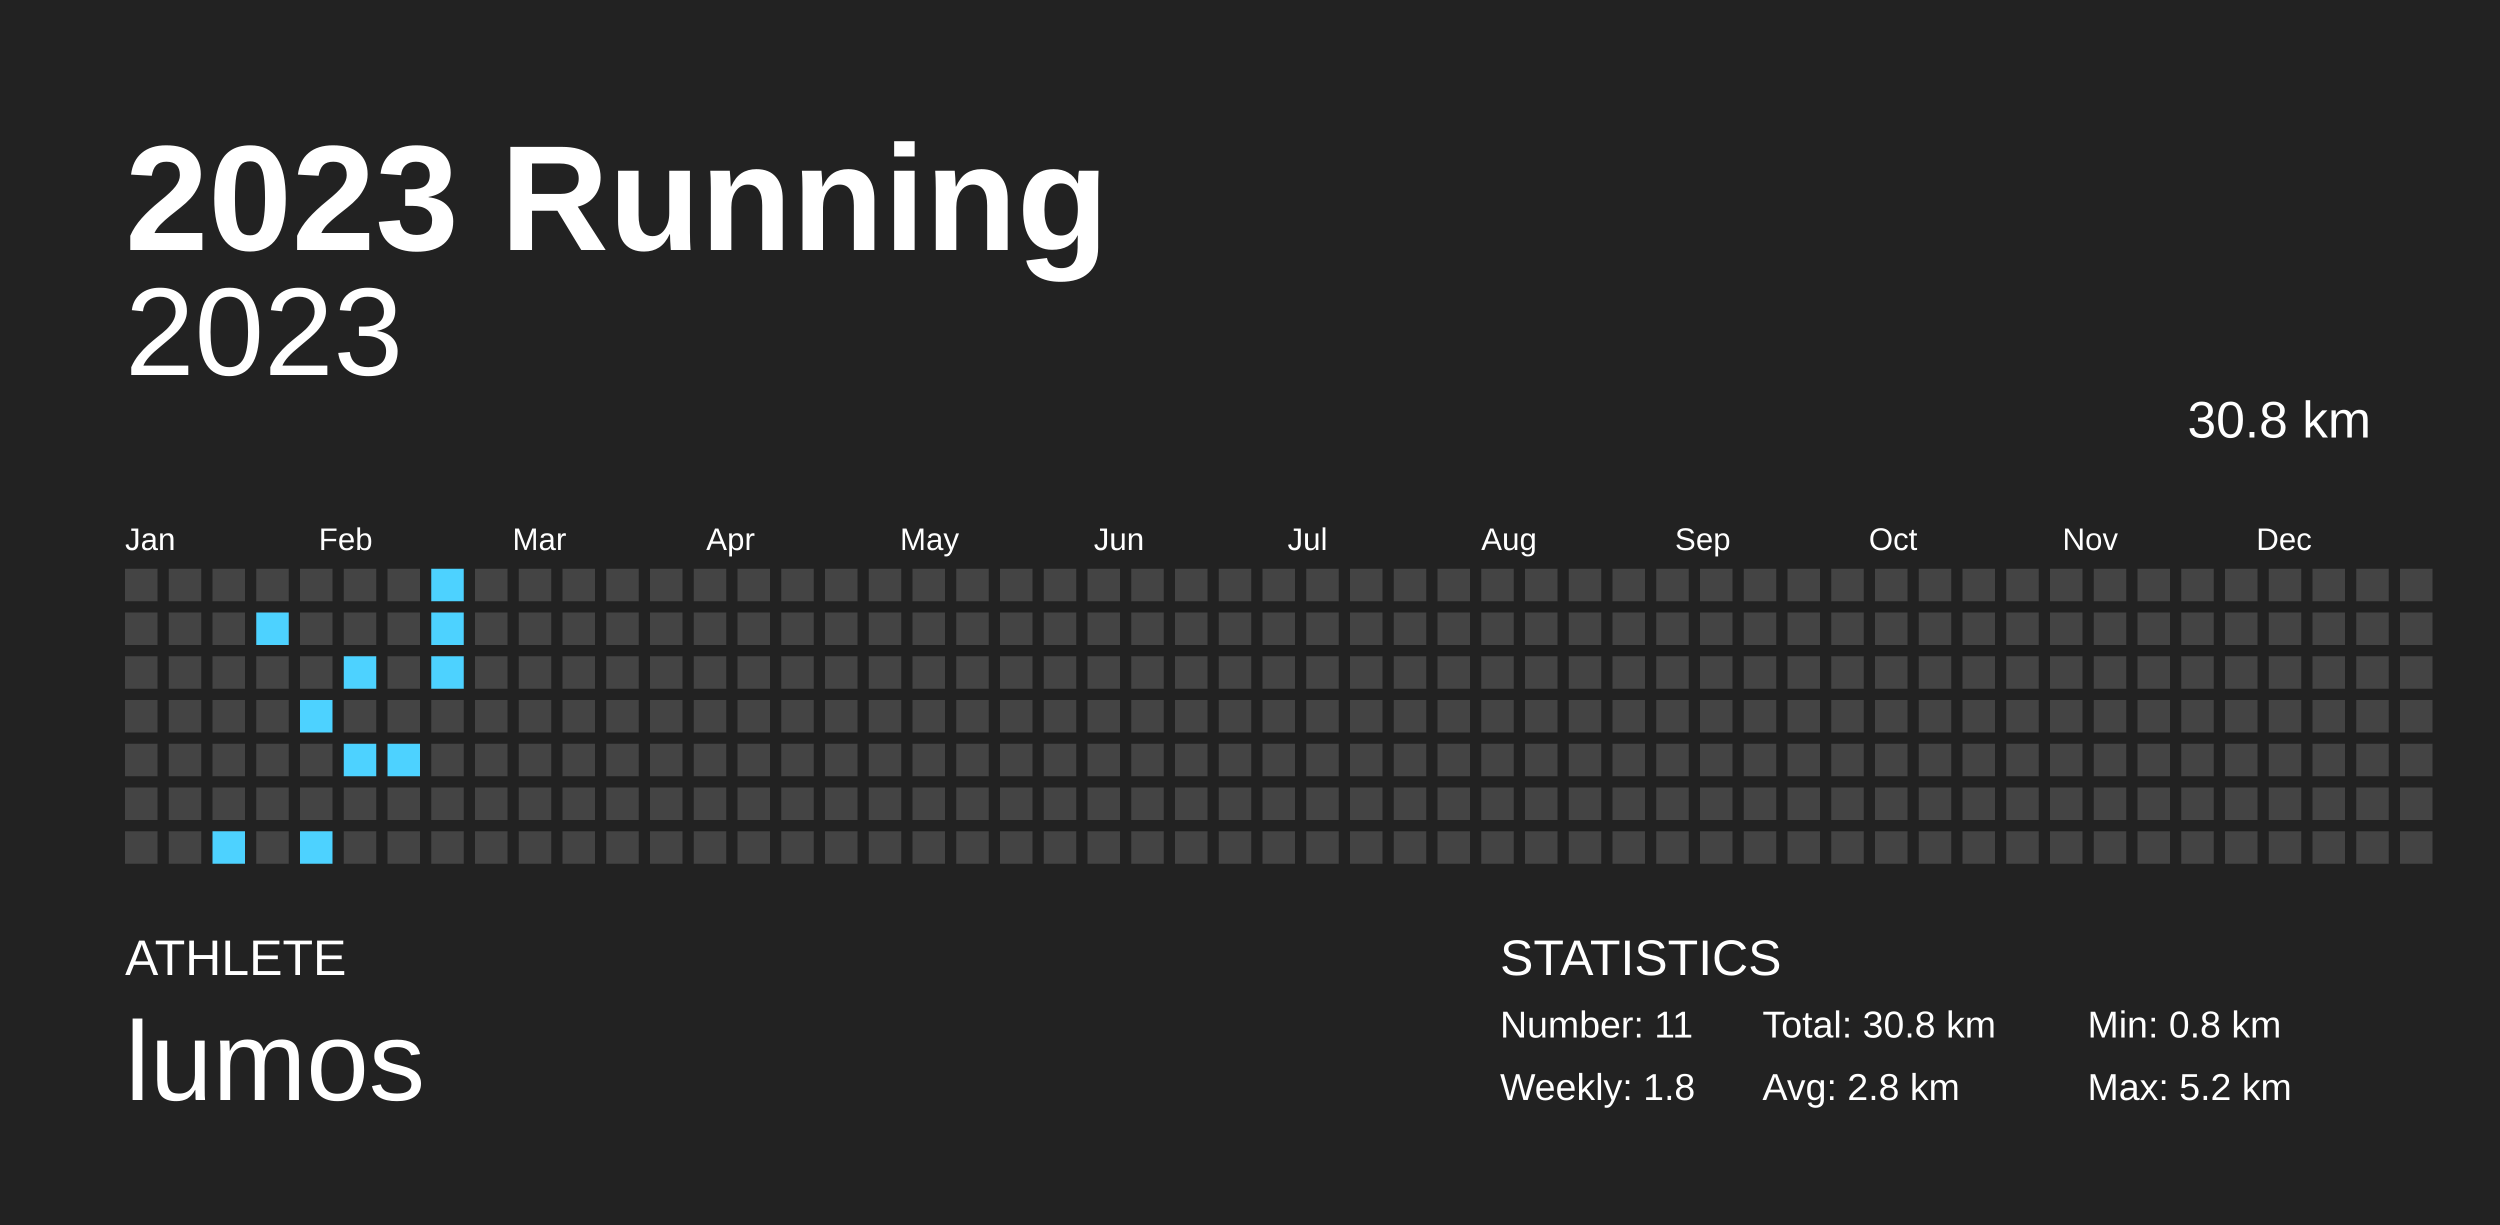
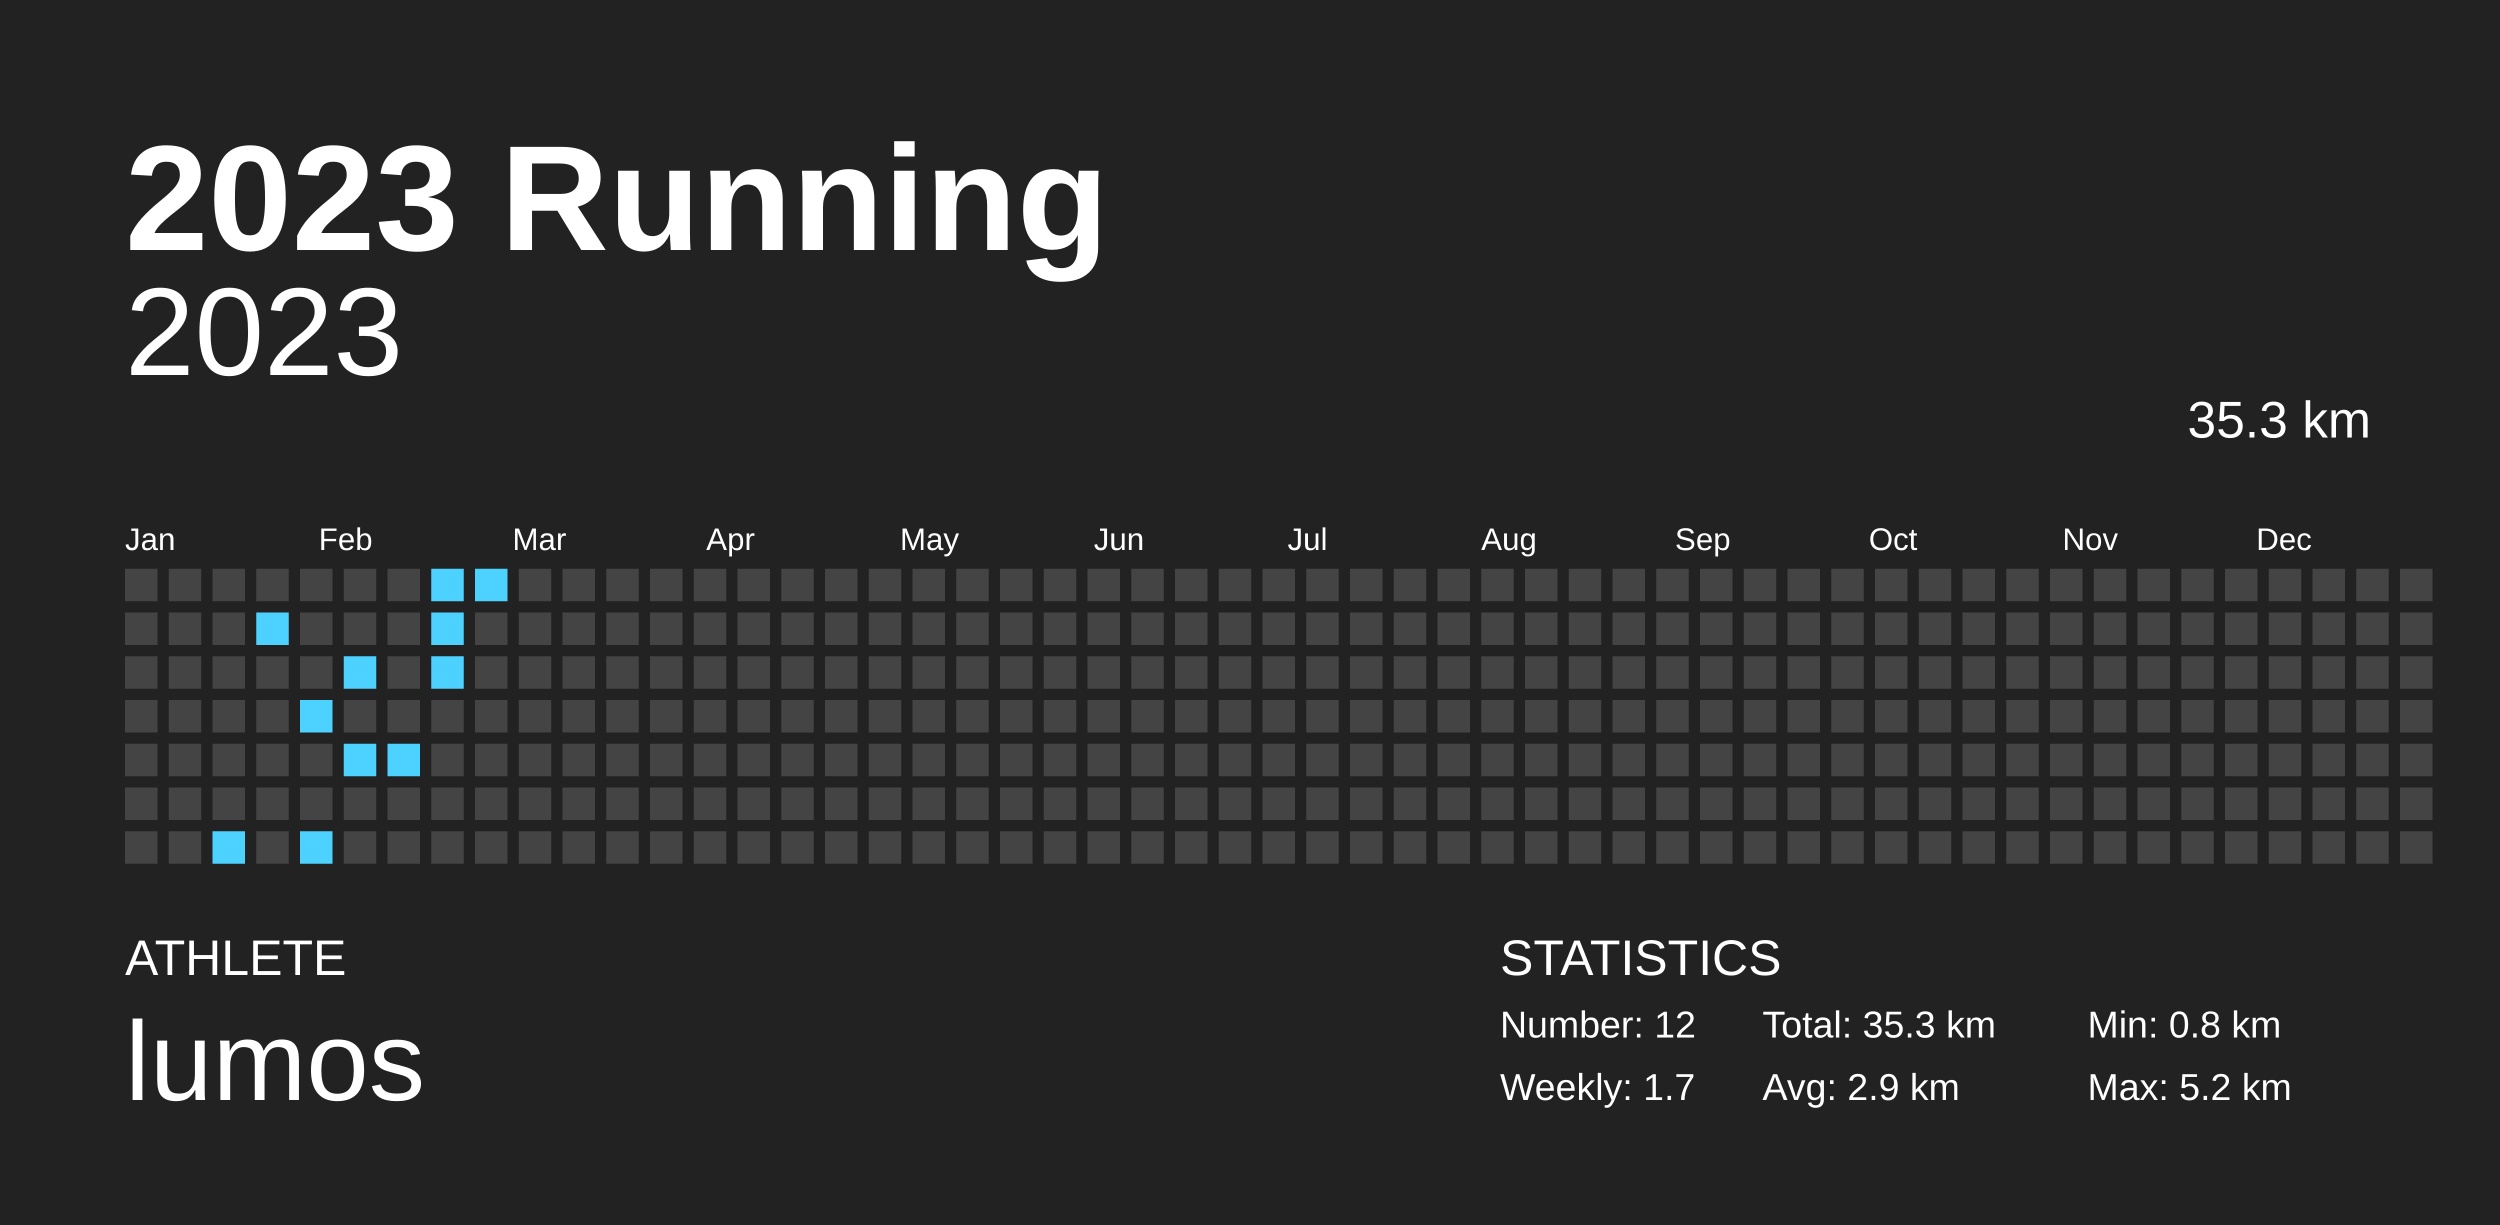
<svg xmlns="http://www.w3.org/2000/svg" baseProfile="full" height="98mm" version="1.1" viewBox="0,0,200,98" width="200mm">
  <defs />
  <rect fill="#222222" height="98" width="200" x="0" y="0" />
  <text fill="#FFFFFF" style="font-size:12px; font-family:Arial; font-weight:bold;" x="10" y="20">2023 Running</text>
  <text fill="#FFFFFF" style="font-size:4px; font-family:Arial" x="10" y="78">ATHLETE</text>
  <text fill="#FFFFFF" style="font-size:9px; font-family:Arial" x="10" y="88">lumos</text>
  <text fill="#FFFFFF" style="font-size:4px; font-family:Arial" x="120" y="78">STATISTICS</text>
-   <text fill="#FFFFFF" style="font-size:3px; font-family:Arial" x="120" y="83">Number: 11</text>
-   <text fill="#FFFFFF" style="font-size:3px; font-family:Arial" x="120" y="88">Weekly: 1.8</text>
-   <text fill="#FFFFFF" style="font-size:3px; font-family:Arial" x="141" y="83">Total: 30.8 km</text>
-   <text fill="#FFFFFF" style="font-size:3px; font-family:Arial" x="141" y="88">Avg: 2.8 km</text>
+   <text fill="#FFFFFF" style="font-size:3px; font-family:Arial" x="120" y="83">Number: 12</text>
+   <text fill="#FFFFFF" style="font-size:3px; font-family:Arial" x="120" y="88">Weekly: 1.7</text>
+   <text fill="#FFFFFF" style="font-size:3px; font-family:Arial" x="141" y="83">Total: 35.3 km</text>
+   <text fill="#FFFFFF" style="font-size:3px; font-family:Arial" x="141" y="88">Avg: 2.9 km</text>
  <text fill="#FFFFFF" style="font-size:3px; font-family:Arial" x="167" y="83">Min: 0.8 km</text>
  <text fill="#FFFFFF" style="font-size:3px; font-family:Arial" x="167" y="88">Max: 5.2 km</text>
  <text alignment-baseline="hanging" fill="#FFFFFF" style="font-size:10.0px; font-family:Arial;" x="10" y="30">2023</text>
-   <text alignment-baseline="hanging" fill="#FFFFFF" style="font-size:4.125px; font-family:Arial;" x="175" y="35">30.8 km</text>
+   <text alignment-baseline="hanging" fill="#FFFFFF" style="font-size:4.125px; font-family:Arial;" x="175" y="35">35.3 km</text>
  <text fill="#FFFFFF" style="font-size:2.5px; font-family:Arial" x="10.0" y="44">Jan</text>
  <text fill="#FFFFFF" style="font-size:2.5px; font-family:Arial" x="25.5" y="44">Feb</text>
  <text fill="#FFFFFF" style="font-size:2.5px; font-family:Arial" x="41.0" y="44">Mar</text>
  <text fill="#FFFFFF" style="font-size:2.5px; font-family:Arial" x="56.5" y="44">Apr</text>
  <text fill="#FFFFFF" style="font-size:2.5px; font-family:Arial" x="72.0" y="44">May</text>
  <text fill="#FFFFFF" style="font-size:2.5px; font-family:Arial" x="87.5" y="44">Jun</text>
  <text fill="#FFFFFF" style="font-size:2.5px; font-family:Arial" x="103.0" y="44">Jul</text>
  <text fill="#FFFFFF" style="font-size:2.5px; font-family:Arial" x="118.5" y="44">Aug</text>
  <text fill="#FFFFFF" style="font-size:2.5px; font-family:Arial" x="134.0" y="44">Sep</text>
  <text fill="#FFFFFF" style="font-size:2.5px; font-family:Arial" x="149.5" y="44">Oct</text>
  <text fill="#FFFFFF" style="font-size:2.5px; font-family:Arial" x="165.0" y="44">Nov</text>
  <text fill="#FFFFFF" style="font-size:2.5px; font-family:Arial" x="180.5" y="44">Dec</text>
  <rect fill="#444444" height="2.6" width="2.6" x="10.0" y="45.5" />
  <rect fill="#444444" height="2.6" width="2.6" x="10.0" y="49.0" />
  <rect fill="#444444" height="2.6" width="2.6" x="10.0" y="52.5" />
  <rect fill="#444444" height="2.6" width="2.6" x="10.0" y="56.0" />
  <rect fill="#444444" height="2.6" width="2.6" x="10.0" y="59.5" />
  <rect fill="#444444" height="2.6" width="2.6" x="10.0" y="63.0" />
  <rect fill="#444444" height="2.6" width="2.6" x="10.0" y="66.5" />
  <rect fill="#444444" height="2.6" width="2.6" x="13.5" y="45.5" />
  <rect fill="#444444" height="2.6" width="2.6" x="13.5" y="49.0" />
  <rect fill="#444444" height="2.6" width="2.6" x="13.5" y="52.5" />
  <rect fill="#444444" height="2.6" width="2.6" x="13.5" y="56.0" />
  <rect fill="#444444" height="2.6" width="2.6" x="13.5" y="59.5" />
  <rect fill="#444444" height="2.6" width="2.6" x="13.5" y="63.0" />
  <rect fill="#444444" height="2.6" width="2.6" x="13.5" y="66.5" />
  <rect fill="#444444" height="2.6" width="2.6" x="17.0" y="45.5" />
  <rect fill="#444444" height="2.6" width="2.6" x="17.0" y="49.0" />
  <rect fill="#444444" height="2.6" width="2.6" x="17.0" y="52.5" />
  <rect fill="#444444" height="2.6" width="2.6" x="17.0" y="56.0" />
  <rect fill="#444444" height="2.6" width="2.6" x="17.0" y="59.5" />
  <rect fill="#444444" height="2.6" width="2.6" x="17.0" y="63.0" />
  <rect fill="#4dd2ff" height="2.6" width="2.6" x="17.0" y="66.5" />
  <rect fill="#444444" height="2.6" width="2.6" x="20.5" y="45.5" />
  <rect fill="#4dd2ff" height="2.6" width="2.6" x="20.5" y="49.0" />
  <rect fill="#444444" height="2.6" width="2.6" x="20.5" y="52.5" />
  <rect fill="#444444" height="2.6" width="2.6" x="20.5" y="56.0" />
  <rect fill="#444444" height="2.6" width="2.6" x="20.5" y="59.5" />
  <rect fill="#444444" height="2.6" width="2.6" x="20.5" y="63.0" />
  <rect fill="#444444" height="2.6" width="2.6" x="20.5" y="66.5" />
  <rect fill="#444444" height="2.6" width="2.6" x="24.0" y="45.5" />
  <rect fill="#444444" height="2.6" width="2.6" x="24.0" y="49.0" />
  <rect fill="#444444" height="2.6" width="2.6" x="24.0" y="52.5" />
  <rect fill="#4dd2ff" height="2.6" width="2.6" x="24.0" y="56.0" />
  <rect fill="#444444" height="2.6" width="2.6" x="24.0" y="59.5" />
  <rect fill="#444444" height="2.6" width="2.6" x="24.0" y="63.0" />
  <rect fill="#4dd2ff" height="2.6" width="2.6" x="24.0" y="66.5" />
  <rect fill="#444444" height="2.6" width="2.6" x="27.5" y="45.5" />
  <rect fill="#444444" height="2.6" width="2.6" x="27.5" y="49.0" />
  <rect fill="#4dd2ff" height="2.6" width="2.6" x="27.5" y="52.5" />
  <rect fill="#444444" height="2.6" width="2.6" x="27.5" y="56.0" />
  <rect fill="#4dd2ff" height="2.6" width="2.6" x="27.5" y="59.5" />
  <rect fill="#444444" height="2.6" width="2.6" x="27.5" y="63.0" />
  <rect fill="#444444" height="2.6" width="2.6" x="27.5" y="66.5" />
  <rect fill="#444444" height="2.6" width="2.6" x="31.0" y="45.5" />
  <rect fill="#444444" height="2.6" width="2.6" x="31.0" y="49.0" />
  <rect fill="#444444" height="2.6" width="2.6" x="31.0" y="52.5" />
  <rect fill="#444444" height="2.6" width="2.6" x="31.0" y="56.0" />
  <rect fill="#4dd2ff" height="2.6" width="2.6" x="31.0" y="59.5" />
  <rect fill="#444444" height="2.6" width="2.6" x="31.0" y="63.0" />
  <rect fill="#444444" height="2.6" width="2.6" x="31.0" y="66.5" />
  <rect fill="#4dd2ff" height="2.6" width="2.6" x="34.5" y="45.5" />
  <rect fill="#4dd2ff" height="2.6" width="2.6" x="34.5" y="49.0" />
  <rect fill="#4dd2ff" height="2.6" width="2.6" x="34.5" y="52.5" />
  <rect fill="#444444" height="2.6" width="2.6" x="34.5" y="56.0" />
  <rect fill="#444444" height="2.6" width="2.6" x="34.5" y="59.5" />
  <rect fill="#444444" height="2.6" width="2.6" x="34.5" y="63.0" />
  <rect fill="#444444" height="2.6" width="2.6" x="34.5" y="66.5" />
-   <rect fill="#444444" height="2.6" width="2.6" x="38.0" y="45.5" />
+   <rect fill="#4dd2ff" height="2.6" width="2.6" x="38.0" y="45.5" />
  <rect fill="#444444" height="2.6" width="2.6" x="38.0" y="49.0" />
  <rect fill="#444444" height="2.6" width="2.6" x="38.0" y="52.5" />
  <rect fill="#444444" height="2.6" width="2.6" x="38.0" y="56.0" />
  <rect fill="#444444" height="2.6" width="2.6" x="38.0" y="59.5" />
  <rect fill="#444444" height="2.6" width="2.6" x="38.0" y="63.0" />
  <rect fill="#444444" height="2.6" width="2.6" x="38.0" y="66.5" />
  <rect fill="#444444" height="2.6" width="2.6" x="41.5" y="45.5" />
  <rect fill="#444444" height="2.6" width="2.6" x="41.5" y="49.0" />
  <rect fill="#444444" height="2.6" width="2.6" x="41.5" y="52.5" />
  <rect fill="#444444" height="2.6" width="2.6" x="41.5" y="56.0" />
  <rect fill="#444444" height="2.6" width="2.6" x="41.5" y="59.5" />
  <rect fill="#444444" height="2.6" width="2.6" x="41.5" y="63.0" />
  <rect fill="#444444" height="2.6" width="2.6" x="41.5" y="66.5" />
  <rect fill="#444444" height="2.6" width="2.6" x="45.0" y="45.5" />
  <rect fill="#444444" height="2.6" width="2.6" x="45.0" y="49.0" />
  <rect fill="#444444" height="2.6" width="2.6" x="45.0" y="52.5" />
  <rect fill="#444444" height="2.6" width="2.6" x="45.0" y="56.0" />
  <rect fill="#444444" height="2.6" width="2.6" x="45.0" y="59.5" />
  <rect fill="#444444" height="2.6" width="2.6" x="45.0" y="63.0" />
  <rect fill="#444444" height="2.6" width="2.6" x="45.0" y="66.5" />
  <rect fill="#444444" height="2.6" width="2.6" x="48.5" y="45.5" />
  <rect fill="#444444" height="2.6" width="2.6" x="48.5" y="49.0" />
  <rect fill="#444444" height="2.6" width="2.6" x="48.5" y="52.5" />
  <rect fill="#444444" height="2.6" width="2.6" x="48.5" y="56.0" />
  <rect fill="#444444" height="2.6" width="2.6" x="48.5" y="59.5" />
  <rect fill="#444444" height="2.6" width="2.6" x="48.5" y="63.0" />
  <rect fill="#444444" height="2.6" width="2.6" x="48.5" y="66.5" />
  <rect fill="#444444" height="2.6" width="2.6" x="52.0" y="45.5" />
  <rect fill="#444444" height="2.6" width="2.6" x="52.0" y="49.0" />
  <rect fill="#444444" height="2.6" width="2.6" x="52.0" y="52.5" />
  <rect fill="#444444" height="2.6" width="2.6" x="52.0" y="56.0" />
  <rect fill="#444444" height="2.6" width="2.6" x="52.0" y="59.5" />
  <rect fill="#444444" height="2.6" width="2.6" x="52.0" y="63.0" />
  <rect fill="#444444" height="2.6" width="2.6" x="52.0" y="66.5" />
  <rect fill="#444444" height="2.6" width="2.6" x="55.5" y="45.5" />
  <rect fill="#444444" height="2.6" width="2.6" x="55.5" y="49.0" />
  <rect fill="#444444" height="2.6" width="2.6" x="55.5" y="52.5" />
  <rect fill="#444444" height="2.6" width="2.6" x="55.5" y="56.0" />
  <rect fill="#444444" height="2.6" width="2.6" x="55.5" y="59.5" />
  <rect fill="#444444" height="2.6" width="2.6" x="55.5" y="63.0" />
  <rect fill="#444444" height="2.6" width="2.6" x="55.5" y="66.5" />
  <rect fill="#444444" height="2.6" width="2.6" x="59.0" y="45.5" />
  <rect fill="#444444" height="2.6" width="2.6" x="59.0" y="49.0" />
  <rect fill="#444444" height="2.6" width="2.6" x="59.0" y="52.5" />
  <rect fill="#444444" height="2.6" width="2.6" x="59.0" y="56.0" />
  <rect fill="#444444" height="2.6" width="2.6" x="59.0" y="59.5" />
  <rect fill="#444444" height="2.6" width="2.6" x="59.0" y="63.0" />
  <rect fill="#444444" height="2.6" width="2.6" x="59.0" y="66.5" />
  <rect fill="#444444" height="2.6" width="2.6" x="62.5" y="45.5" />
  <rect fill="#444444" height="2.6" width="2.6" x="62.5" y="49.0" />
  <rect fill="#444444" height="2.6" width="2.6" x="62.5" y="52.5" />
  <rect fill="#444444" height="2.6" width="2.6" x="62.5" y="56.0" />
  <rect fill="#444444" height="2.6" width="2.6" x="62.5" y="59.5" />
  <rect fill="#444444" height="2.6" width="2.6" x="62.5" y="63.0" />
  <rect fill="#444444" height="2.6" width="2.6" x="62.5" y="66.5" />
  <rect fill="#444444" height="2.6" width="2.6" x="66.0" y="45.5" />
  <rect fill="#444444" height="2.6" width="2.6" x="66.0" y="49.0" />
  <rect fill="#444444" height="2.6" width="2.6" x="66.0" y="52.5" />
  <rect fill="#444444" height="2.6" width="2.6" x="66.0" y="56.0" />
  <rect fill="#444444" height="2.6" width="2.6" x="66.0" y="59.5" />
  <rect fill="#444444" height="2.6" width="2.6" x="66.0" y="63.0" />
  <rect fill="#444444" height="2.6" width="2.6" x="66.0" y="66.5" />
  <rect fill="#444444" height="2.6" width="2.6" x="69.5" y="45.5" />
  <rect fill="#444444" height="2.6" width="2.6" x="69.5" y="49.0" />
  <rect fill="#444444" height="2.6" width="2.6" x="69.5" y="52.5" />
  <rect fill="#444444" height="2.6" width="2.6" x="69.5" y="56.0" />
  <rect fill="#444444" height="2.6" width="2.6" x="69.5" y="59.5" />
  <rect fill="#444444" height="2.6" width="2.6" x="69.5" y="63.0" />
  <rect fill="#444444" height="2.6" width="2.6" x="69.5" y="66.5" />
  <rect fill="#444444" height="2.6" width="2.6" x="73.0" y="45.5" />
  <rect fill="#444444" height="2.6" width="2.6" x="73.0" y="49.0" />
  <rect fill="#444444" height="2.6" width="2.6" x="73.0" y="52.5" />
  <rect fill="#444444" height="2.6" width="2.6" x="73.0" y="56.0" />
  <rect fill="#444444" height="2.6" width="2.6" x="73.0" y="59.5" />
  <rect fill="#444444" height="2.6" width="2.6" x="73.0" y="63.0" />
  <rect fill="#444444" height="2.6" width="2.6" x="73.0" y="66.5" />
  <rect fill="#444444" height="2.6" width="2.6" x="76.5" y="45.5" />
  <rect fill="#444444" height="2.6" width="2.6" x="76.5" y="49.0" />
  <rect fill="#444444" height="2.6" width="2.6" x="76.5" y="52.5" />
  <rect fill="#444444" height="2.6" width="2.6" x="76.5" y="56.0" />
  <rect fill="#444444" height="2.6" width="2.6" x="76.5" y="59.5" />
  <rect fill="#444444" height="2.6" width="2.6" x="76.5" y="63.0" />
  <rect fill="#444444" height="2.6" width="2.6" x="76.5" y="66.5" />
  <rect fill="#444444" height="2.6" width="2.6" x="80.0" y="45.5" />
  <rect fill="#444444" height="2.6" width="2.6" x="80.0" y="49.0" />
  <rect fill="#444444" height="2.6" width="2.6" x="80.0" y="52.5" />
  <rect fill="#444444" height="2.6" width="2.6" x="80.0" y="56.0" />
  <rect fill="#444444" height="2.6" width="2.6" x="80.0" y="59.5" />
  <rect fill="#444444" height="2.6" width="2.6" x="80.0" y="63.0" />
  <rect fill="#444444" height="2.6" width="2.6" x="80.0" y="66.5" />
  <rect fill="#444444" height="2.6" width="2.6" x="83.5" y="45.5" />
  <rect fill="#444444" height="2.6" width="2.6" x="83.5" y="49.0" />
  <rect fill="#444444" height="2.6" width="2.6" x="83.5" y="52.5" />
  <rect fill="#444444" height="2.6" width="2.6" x="83.5" y="56.0" />
  <rect fill="#444444" height="2.6" width="2.6" x="83.5" y="59.5" />
  <rect fill="#444444" height="2.6" width="2.6" x="83.5" y="63.0" />
  <rect fill="#444444" height="2.6" width="2.6" x="83.5" y="66.5" />
  <rect fill="#444444" height="2.6" width="2.6" x="87.0" y="45.5" />
  <rect fill="#444444" height="2.6" width="2.6" x="87.0" y="49.0" />
  <rect fill="#444444" height="2.6" width="2.6" x="87.0" y="52.5" />
  <rect fill="#444444" height="2.6" width="2.6" x="87.0" y="56.0" />
  <rect fill="#444444" height="2.6" width="2.6" x="87.0" y="59.5" />
  <rect fill="#444444" height="2.6" width="2.6" x="87.0" y="63.0" />
  <rect fill="#444444" height="2.6" width="2.6" x="87.0" y="66.5" />
  <rect fill="#444444" height="2.6" width="2.6" x="90.5" y="45.5" />
  <rect fill="#444444" height="2.6" width="2.6" x="90.5" y="49.0" />
  <rect fill="#444444" height="2.6" width="2.6" x="90.5" y="52.5" />
  <rect fill="#444444" height="2.6" width="2.6" x="90.5" y="56.0" />
  <rect fill="#444444" height="2.6" width="2.6" x="90.5" y="59.5" />
  <rect fill="#444444" height="2.6" width="2.6" x="90.5" y="63.0" />
  <rect fill="#444444" height="2.6" width="2.6" x="90.5" y="66.5" />
  <rect fill="#444444" height="2.6" width="2.6" x="94.0" y="45.5" />
  <rect fill="#444444" height="2.6" width="2.6" x="94.0" y="49.0" />
  <rect fill="#444444" height="2.6" width="2.6" x="94.0" y="52.5" />
  <rect fill="#444444" height="2.6" width="2.6" x="94.0" y="56.0" />
  <rect fill="#444444" height="2.6" width="2.6" x="94.0" y="59.5" />
  <rect fill="#444444" height="2.6" width="2.6" x="94.0" y="63.0" />
  <rect fill="#444444" height="2.6" width="2.6" x="94.0" y="66.5" />
  <rect fill="#444444" height="2.6" width="2.6" x="97.5" y="45.5" />
  <rect fill="#444444" height="2.6" width="2.6" x="97.5" y="49.0" />
  <rect fill="#444444" height="2.6" width="2.6" x="97.5" y="52.5" />
  <rect fill="#444444" height="2.6" width="2.6" x="97.5" y="56.0" />
  <rect fill="#444444" height="2.6" width="2.6" x="97.5" y="59.5" />
  <rect fill="#444444" height="2.6" width="2.6" x="97.5" y="63.0" />
  <rect fill="#444444" height="2.6" width="2.6" x="97.5" y="66.5" />
  <rect fill="#444444" height="2.6" width="2.6" x="101.0" y="45.5" />
  <rect fill="#444444" height="2.6" width="2.6" x="101.0" y="49.0" />
  <rect fill="#444444" height="2.6" width="2.6" x="101.0" y="52.5" />
  <rect fill="#444444" height="2.6" width="2.6" x="101.0" y="56.0" />
  <rect fill="#444444" height="2.6" width="2.6" x="101.0" y="59.5" />
  <rect fill="#444444" height="2.6" width="2.6" x="101.0" y="63.0" />
  <rect fill="#444444" height="2.6" width="2.6" x="101.0" y="66.5" />
  <rect fill="#444444" height="2.6" width="2.6" x="104.5" y="45.5" />
  <rect fill="#444444" height="2.6" width="2.6" x="104.5" y="49.0" />
  <rect fill="#444444" height="2.6" width="2.6" x="104.5" y="52.5" />
  <rect fill="#444444" height="2.6" width="2.6" x="104.5" y="56.0" />
  <rect fill="#444444" height="2.6" width="2.6" x="104.5" y="59.5" />
  <rect fill="#444444" height="2.6" width="2.6" x="104.5" y="63.0" />
  <rect fill="#444444" height="2.6" width="2.6" x="104.5" y="66.5" />
  <rect fill="#444444" height="2.6" width="2.6" x="108.0" y="45.5" />
  <rect fill="#444444" height="2.6" width="2.6" x="108.0" y="49.0" />
  <rect fill="#444444" height="2.6" width="2.6" x="108.0" y="52.5" />
  <rect fill="#444444" height="2.6" width="2.6" x="108.0" y="56.0" />
  <rect fill="#444444" height="2.6" width="2.6" x="108.0" y="59.5" />
  <rect fill="#444444" height="2.6" width="2.6" x="108.0" y="63.0" />
  <rect fill="#444444" height="2.6" width="2.6" x="108.0" y="66.5" />
  <rect fill="#444444" height="2.6" width="2.6" x="111.5" y="45.5" />
  <rect fill="#444444" height="2.6" width="2.6" x="111.5" y="49.0" />
  <rect fill="#444444" height="2.6" width="2.6" x="111.5" y="52.5" />
  <rect fill="#444444" height="2.6" width="2.6" x="111.5" y="56.0" />
  <rect fill="#444444" height="2.6" width="2.6" x="111.5" y="59.5" />
  <rect fill="#444444" height="2.6" width="2.6" x="111.5" y="63.0" />
  <rect fill="#444444" height="2.6" width="2.6" x="111.5" y="66.5" />
  <rect fill="#444444" height="2.6" width="2.6" x="115.0" y="45.5" />
  <rect fill="#444444" height="2.6" width="2.6" x="115.0" y="49.0" />
  <rect fill="#444444" height="2.6" width="2.6" x="115.0" y="52.5" />
  <rect fill="#444444" height="2.6" width="2.6" x="115.0" y="56.0" />
  <rect fill="#444444" height="2.6" width="2.6" x="115.0" y="59.5" />
  <rect fill="#444444" height="2.6" width="2.6" x="115.0" y="63.0" />
  <rect fill="#444444" height="2.6" width="2.6" x="115.0" y="66.5" />
  <rect fill="#444444" height="2.6" width="2.6" x="118.5" y="45.5" />
  <rect fill="#444444" height="2.6" width="2.6" x="118.5" y="49.0" />
  <rect fill="#444444" height="2.6" width="2.6" x="118.5" y="52.5" />
  <rect fill="#444444" height="2.6" width="2.6" x="118.5" y="56.0" />
  <rect fill="#444444" height="2.6" width="2.6" x="118.5" y="59.5" />
  <rect fill="#444444" height="2.6" width="2.6" x="118.5" y="63.0" />
  <rect fill="#444444" height="2.6" width="2.6" x="118.5" y="66.5" />
  <rect fill="#444444" height="2.6" width="2.6" x="122.0" y="45.5" />
  <rect fill="#444444" height="2.6" width="2.6" x="122.0" y="49.0" />
  <rect fill="#444444" height="2.6" width="2.6" x="122.0" y="52.5" />
  <rect fill="#444444" height="2.6" width="2.6" x="122.0" y="56.0" />
  <rect fill="#444444" height="2.6" width="2.6" x="122.0" y="59.5" />
  <rect fill="#444444" height="2.6" width="2.6" x="122.0" y="63.0" />
  <rect fill="#444444" height="2.6" width="2.6" x="122.0" y="66.5" />
  <rect fill="#444444" height="2.6" width="2.6" x="125.5" y="45.5" />
  <rect fill="#444444" height="2.6" width="2.6" x="125.5" y="49.0" />
  <rect fill="#444444" height="2.6" width="2.6" x="125.5" y="52.5" />
  <rect fill="#444444" height="2.6" width="2.6" x="125.5" y="56.0" />
  <rect fill="#444444" height="2.6" width="2.6" x="125.5" y="59.5" />
  <rect fill="#444444" height="2.6" width="2.6" x="125.5" y="63.0" />
  <rect fill="#444444" height="2.6" width="2.6" x="125.5" y="66.5" />
  <rect fill="#444444" height="2.6" width="2.6" x="129.0" y="45.5" />
  <rect fill="#444444" height="2.6" width="2.6" x="129.0" y="49.0" />
  <rect fill="#444444" height="2.6" width="2.6" x="129.0" y="52.5" />
  <rect fill="#444444" height="2.6" width="2.6" x="129.0" y="56.0" />
  <rect fill="#444444" height="2.6" width="2.6" x="129.0" y="59.5" />
  <rect fill="#444444" height="2.6" width="2.6" x="129.0" y="63.0" />
  <rect fill="#444444" height="2.6" width="2.6" x="129.0" y="66.5" />
  <rect fill="#444444" height="2.6" width="2.6" x="132.5" y="45.5" />
  <rect fill="#444444" height="2.6" width="2.6" x="132.5" y="49.0" />
  <rect fill="#444444" height="2.6" width="2.6" x="132.5" y="52.5" />
  <rect fill="#444444" height="2.6" width="2.6" x="132.5" y="56.0" />
  <rect fill="#444444" height="2.6" width="2.6" x="132.5" y="59.5" />
  <rect fill="#444444" height="2.6" width="2.6" x="132.5" y="63.0" />
  <rect fill="#444444" height="2.6" width="2.6" x="132.5" y="66.5" />
  <rect fill="#444444" height="2.6" width="2.6" x="136.0" y="45.5" />
  <rect fill="#444444" height="2.6" width="2.6" x="136.0" y="49.0" />
  <rect fill="#444444" height="2.6" width="2.6" x="136.0" y="52.5" />
  <rect fill="#444444" height="2.6" width="2.6" x="136.0" y="56.0" />
  <rect fill="#444444" height="2.6" width="2.6" x="136.0" y="59.5" />
  <rect fill="#444444" height="2.6" width="2.6" x="136.0" y="63.0" />
  <rect fill="#444444" height="2.6" width="2.6" x="136.0" y="66.5" />
  <rect fill="#444444" height="2.6" width="2.6" x="139.5" y="45.5" />
  <rect fill="#444444" height="2.6" width="2.6" x="139.5" y="49.0" />
  <rect fill="#444444" height="2.6" width="2.6" x="139.5" y="52.5" />
  <rect fill="#444444" height="2.6" width="2.6" x="139.5" y="56.0" />
  <rect fill="#444444" height="2.6" width="2.6" x="139.5" y="59.5" />
  <rect fill="#444444" height="2.6" width="2.6" x="139.5" y="63.0" />
  <rect fill="#444444" height="2.6" width="2.6" x="139.5" y="66.5" />
  <rect fill="#444444" height="2.6" width="2.6" x="143.0" y="45.5" />
  <rect fill="#444444" height="2.6" width="2.6" x="143.0" y="49.0" />
  <rect fill="#444444" height="2.6" width="2.6" x="143.0" y="52.5" />
  <rect fill="#444444" height="2.6" width="2.6" x="143.0" y="56.0" />
  <rect fill="#444444" height="2.6" width="2.6" x="143.0" y="59.5" />
  <rect fill="#444444" height="2.6" width="2.6" x="143.0" y="63.0" />
  <rect fill="#444444" height="2.6" width="2.6" x="143.0" y="66.5" />
  <rect fill="#444444" height="2.6" width="2.6" x="146.5" y="45.5" />
  <rect fill="#444444" height="2.6" width="2.6" x="146.5" y="49.0" />
  <rect fill="#444444" height="2.6" width="2.6" x="146.5" y="52.5" />
  <rect fill="#444444" height="2.6" width="2.6" x="146.5" y="56.0" />
  <rect fill="#444444" height="2.6" width="2.6" x="146.5" y="59.5" />
  <rect fill="#444444" height="2.6" width="2.6" x="146.5" y="63.0" />
  <rect fill="#444444" height="2.6" width="2.6" x="146.5" y="66.5" />
  <rect fill="#444444" height="2.6" width="2.6" x="150.0" y="45.5" />
  <rect fill="#444444" height="2.6" width="2.6" x="150.0" y="49.0" />
  <rect fill="#444444" height="2.6" width="2.6" x="150.0" y="52.5" />
  <rect fill="#444444" height="2.6" width="2.6" x="150.0" y="56.0" />
  <rect fill="#444444" height="2.6" width="2.6" x="150.0" y="59.5" />
  <rect fill="#444444" height="2.6" width="2.6" x="150.0" y="63.0" />
  <rect fill="#444444" height="2.6" width="2.6" x="150.0" y="66.5" />
  <rect fill="#444444" height="2.6" width="2.6" x="153.5" y="45.5" />
  <rect fill="#444444" height="2.6" width="2.6" x="153.5" y="49.0" />
  <rect fill="#444444" height="2.6" width="2.6" x="153.5" y="52.5" />
  <rect fill="#444444" height="2.6" width="2.6" x="153.5" y="56.0" />
  <rect fill="#444444" height="2.6" width="2.6" x="153.5" y="59.5" />
  <rect fill="#444444" height="2.6" width="2.6" x="153.5" y="63.0" />
  <rect fill="#444444" height="2.6" width="2.6" x="153.5" y="66.5" />
  <rect fill="#444444" height="2.6" width="2.6" x="157.0" y="45.5" />
  <rect fill="#444444" height="2.6" width="2.6" x="157.0" y="49.0" />
  <rect fill="#444444" height="2.6" width="2.6" x="157.0" y="52.5" />
  <rect fill="#444444" height="2.6" width="2.6" x="157.0" y="56.0" />
  <rect fill="#444444" height="2.6" width="2.6" x="157.0" y="59.5" />
  <rect fill="#444444" height="2.6" width="2.6" x="157.0" y="63.0" />
  <rect fill="#444444" height="2.6" width="2.6" x="157.0" y="66.5" />
  <rect fill="#444444" height="2.6" width="2.6" x="160.5" y="45.5" />
  <rect fill="#444444" height="2.6" width="2.6" x="160.5" y="49.0" />
  <rect fill="#444444" height="2.6" width="2.6" x="160.5" y="52.5" />
  <rect fill="#444444" height="2.6" width="2.6" x="160.5" y="56.0" />
  <rect fill="#444444" height="2.6" width="2.6" x="160.5" y="59.5" />
  <rect fill="#444444" height="2.6" width="2.6" x="160.5" y="63.0" />
  <rect fill="#444444" height="2.6" width="2.6" x="160.5" y="66.5" />
  <rect fill="#444444" height="2.6" width="2.6" x="164.0" y="45.5" />
  <rect fill="#444444" height="2.6" width="2.6" x="164.0" y="49.0" />
  <rect fill="#444444" height="2.6" width="2.6" x="164.0" y="52.5" />
  <rect fill="#444444" height="2.6" width="2.6" x="164.0" y="56.0" />
  <rect fill="#444444" height="2.6" width="2.6" x="164.0" y="59.5" />
  <rect fill="#444444" height="2.6" width="2.6" x="164.0" y="63.0" />
  <rect fill="#444444" height="2.6" width="2.6" x="164.0" y="66.5" />
  <rect fill="#444444" height="2.6" width="2.6" x="167.5" y="45.5" />
  <rect fill="#444444" height="2.6" width="2.6" x="167.5" y="49.0" />
  <rect fill="#444444" height="2.6" width="2.6" x="167.5" y="52.5" />
  <rect fill="#444444" height="2.6" width="2.6" x="167.5" y="56.0" />
  <rect fill="#444444" height="2.6" width="2.6" x="167.5" y="59.5" />
  <rect fill="#444444" height="2.6" width="2.6" x="167.5" y="63.0" />
  <rect fill="#444444" height="2.6" width="2.6" x="167.5" y="66.5" />
  <rect fill="#444444" height="2.6" width="2.6" x="171.0" y="45.5" />
  <rect fill="#444444" height="2.6" width="2.6" x="171.0" y="49.0" />
  <rect fill="#444444" height="2.6" width="2.6" x="171.0" y="52.5" />
  <rect fill="#444444" height="2.6" width="2.6" x="171.0" y="56.0" />
  <rect fill="#444444" height="2.6" width="2.6" x="171.0" y="59.5" />
  <rect fill="#444444" height="2.6" width="2.6" x="171.0" y="63.0" />
  <rect fill="#444444" height="2.6" width="2.6" x="171.0" y="66.5" />
  <rect fill="#444444" height="2.6" width="2.6" x="174.5" y="45.5" />
  <rect fill="#444444" height="2.6" width="2.6" x="174.5" y="49.0" />
  <rect fill="#444444" height="2.6" width="2.6" x="174.5" y="52.5" />
  <rect fill="#444444" height="2.6" width="2.6" x="174.5" y="56.0" />
  <rect fill="#444444" height="2.6" width="2.6" x="174.5" y="59.5" />
  <rect fill="#444444" height="2.6" width="2.6" x="174.5" y="63.0" />
  <rect fill="#444444" height="2.6" width="2.6" x="174.5" y="66.5" />
  <rect fill="#444444" height="2.6" width="2.6" x="178.0" y="45.5" />
  <rect fill="#444444" height="2.6" width="2.6" x="178.0" y="49.0" />
  <rect fill="#444444" height="2.6" width="2.6" x="178.0" y="52.5" />
  <rect fill="#444444" height="2.6" width="2.6" x="178.0" y="56.0" />
  <rect fill="#444444" height="2.6" width="2.6" x="178.0" y="59.5" />
  <rect fill="#444444" height="2.6" width="2.6" x="178.0" y="63.0" />
  <rect fill="#444444" height="2.6" width="2.6" x="178.0" y="66.5" />
  <rect fill="#444444" height="2.6" width="2.6" x="181.5" y="45.5" />
  <rect fill="#444444" height="2.6" width="2.6" x="181.5" y="49.0" />
  <rect fill="#444444" height="2.6" width="2.6" x="181.5" y="52.5" />
  <rect fill="#444444" height="2.6" width="2.6" x="181.5" y="56.0" />
  <rect fill="#444444" height="2.6" width="2.6" x="181.5" y="59.5" />
  <rect fill="#444444" height="2.6" width="2.6" x="181.5" y="63.0" />
  <rect fill="#444444" height="2.6" width="2.6" x="181.5" y="66.5" />
  <rect fill="#444444" height="2.6" width="2.6" x="185.0" y="45.5" />
  <rect fill="#444444" height="2.6" width="2.6" x="185.0" y="49.0" />
  <rect fill="#444444" height="2.6" width="2.6" x="185.0" y="52.5" />
  <rect fill="#444444" height="2.6" width="2.6" x="185.0" y="56.0" />
  <rect fill="#444444" height="2.6" width="2.6" x="185.0" y="59.5" />
  <rect fill="#444444" height="2.6" width="2.6" x="185.0" y="63.0" />
  <rect fill="#444444" height="2.6" width="2.6" x="185.0" y="66.5" />
  <rect fill="#444444" height="2.6" width="2.6" x="188.5" y="45.5" />
  <rect fill="#444444" height="2.6" width="2.6" x="188.5" y="49.0" />
  <rect fill="#444444" height="2.6" width="2.6" x="188.5" y="52.5" />
  <rect fill="#444444" height="2.6" width="2.6" x="188.5" y="56.0" />
  <rect fill="#444444" height="2.6" width="2.6" x="188.5" y="59.5" />
  <rect fill="#444444" height="2.6" width="2.6" x="188.5" y="63.0" />
  <rect fill="#444444" height="2.6" width="2.6" x="188.5" y="66.5" />
  <rect fill="#444444" height="2.6" width="2.6" x="192.0" y="45.5" />
  <rect fill="#444444" height="2.6" width="2.6" x="192.0" y="49.0" />
  <rect fill="#444444" height="2.6" width="2.6" x="192.0" y="52.5" />
  <rect fill="#444444" height="2.6" width="2.6" x="192.0" y="56.0" />
  <rect fill="#444444" height="2.6" width="2.6" x="192.0" y="59.5" />
  <rect fill="#444444" height="2.6" width="2.6" x="192.0" y="63.0" />
  <rect fill="#444444" height="2.6" width="2.6" x="192.0" y="66.5" />
</svg>
